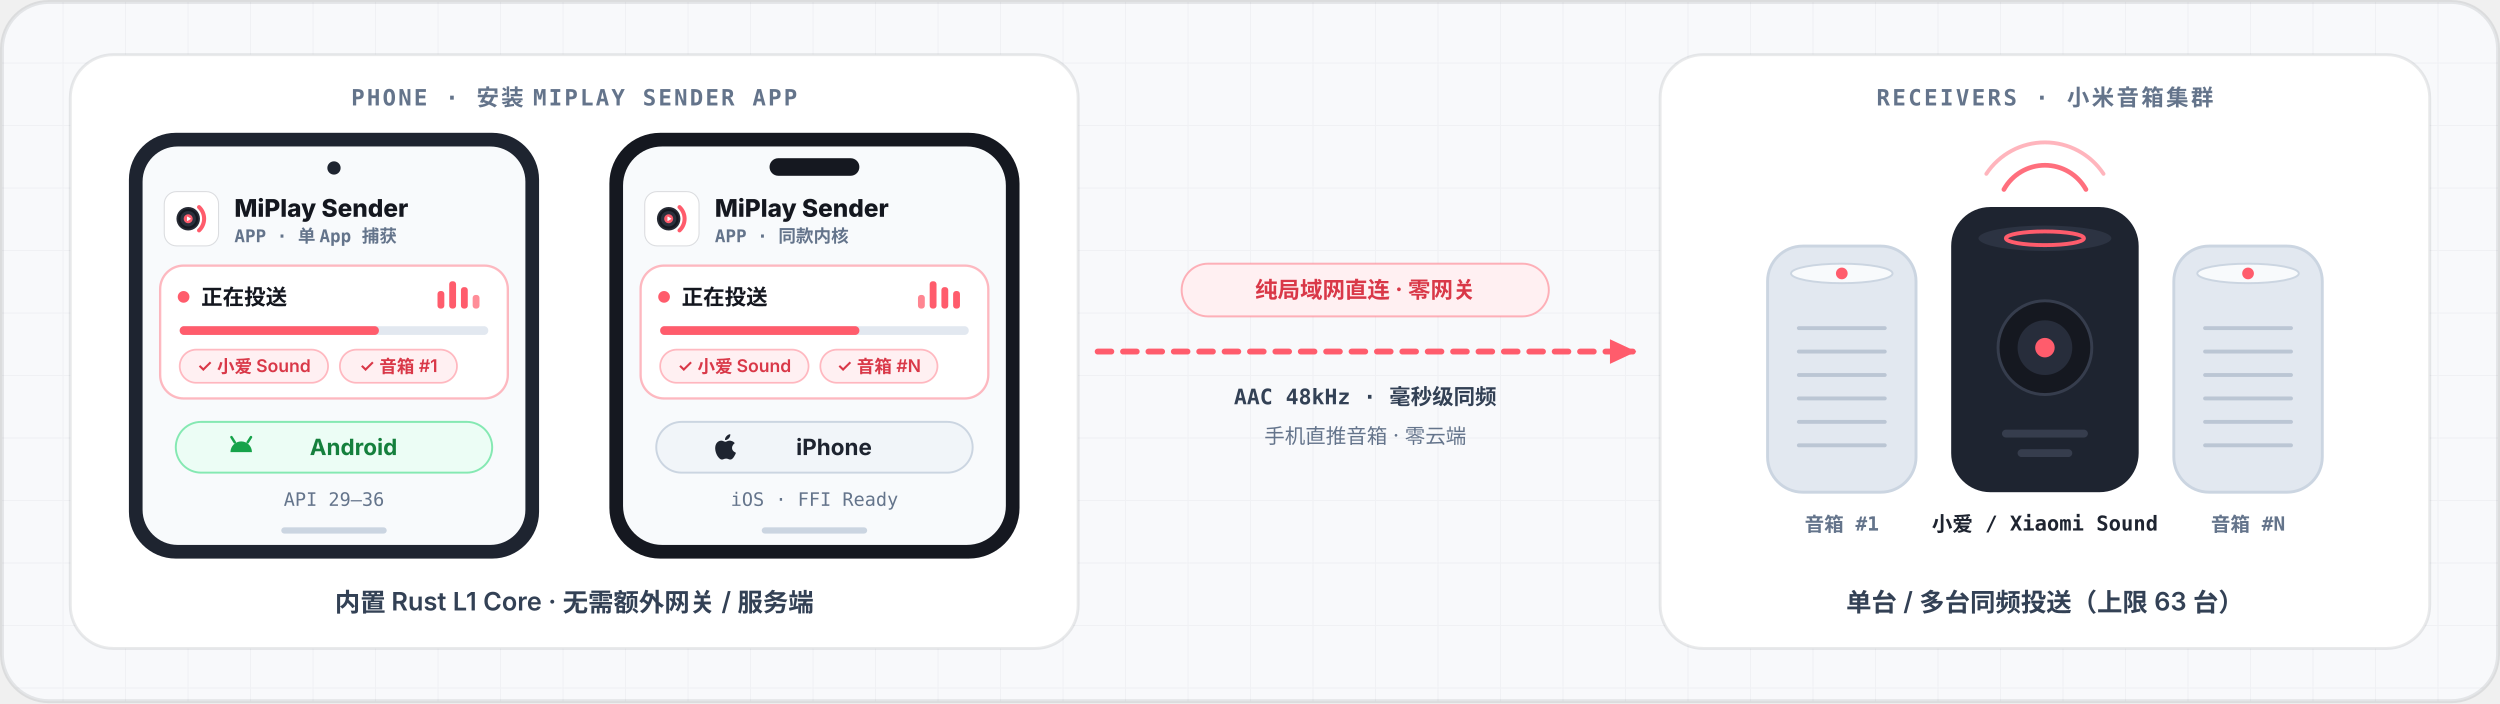
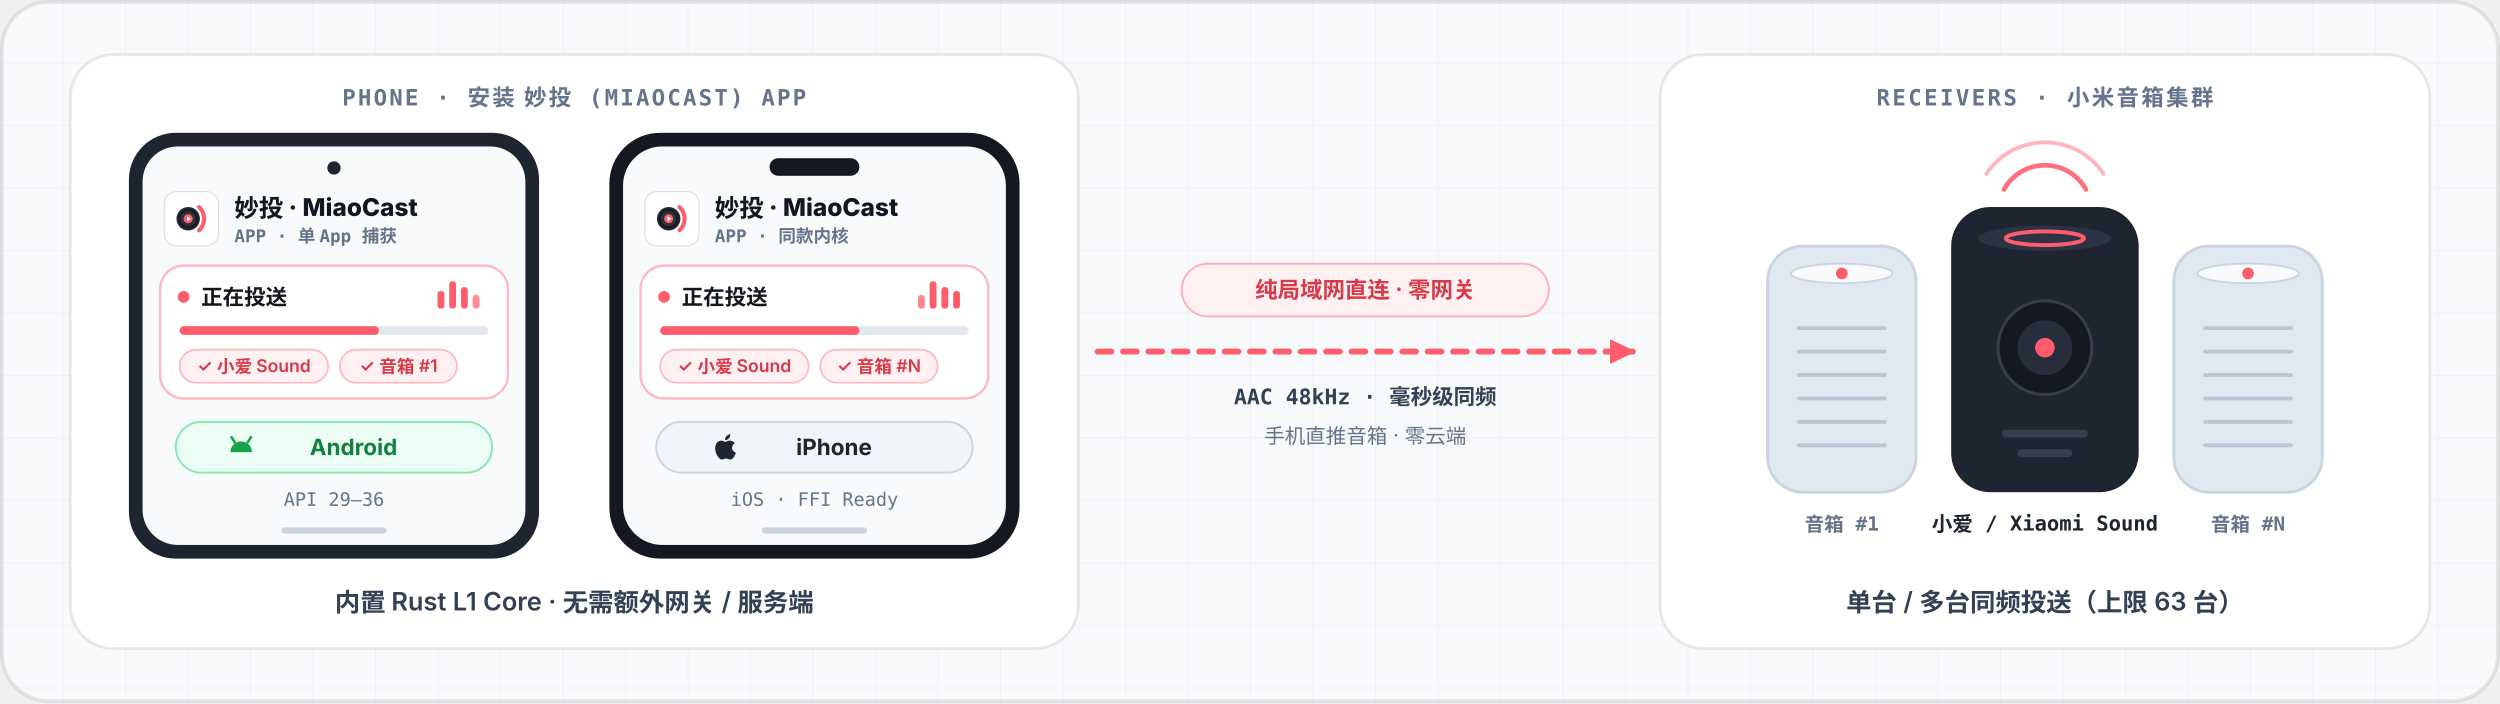
<svg xmlns="http://www.w3.org/2000/svg" viewBox="0 0 1280 360" width="1280" height="360" role="img" aria-labelledby="hb-light-title hb-light-desc">
  <defs>
    <pattern id="hb-grid-l" width="32" height="32" patternUnits="userSpaceOnUse">
      <path d="M 32 0 L 0 0 0 32" fill="none" stroke="#0F172A" stroke-opacity="0.035" stroke-width="1" />
    </pattern>
    <marker id="hb-arr-l" viewBox="0 0 10 10" refX="7.5" refY="5" markerWidth="6" markerHeight="6" orient="auto">
      <path d="M 1 1.5 L 8.5 5 L 1 8.5 Z" fill="#FF5C6C" />
    </marker>
    <style>
      .sans { font-family: -apple-system, BlinkMacSystemFont, "SF Pro Display", "PingFang SC", "Hiragino Sans GB", "Segoe UI", sans-serif; }
      .mono { font-family: "SF Mono", ui-monospace, Menlo, Consolas, monospace; }
    </style>
  </defs>
  <rect x="1" y="1" width="1278" height="358" rx="24" fill="#F8F9FB" stroke="#0F172A" stroke-opacity="0.09" stroke-width="2" />
  <rect x="1" y="1" width="1278" height="358" rx="24" fill="url(#hb-grid-l)" />
  <rect x="36" y="28" width="516" height="304" rx="22" fill="#FFFFFF" stroke="#0F172A" stroke-opacity="0.09" stroke-width="1.5" />
-   <text x="294" y="54" text-anchor="middle" class="mono" font-size="11.5" font-weight="700" fill="#64748B" letter-spacing="1.1">PHONE · 安装 MIPLAY SENDER APP</text>
+   <text x="294" y="54" text-anchor="middle" class="mono" font-size="11.5" font-weight="700" fill="#64748B" letter-spacing="1.1">PHONE · 安装 妙投 (MIAOCAST) APP</text>
  <g transform="translate(66, 68)">
    <rect x="0" y="0" width="210" height="218" rx="24" fill="#1E2430" />
    <rect x="7" y="7" width="196" height="204" rx="18" fill="#F8FAFC" />
    <circle cx="105" cy="18" r="3.4" fill="#1E2430" />
    <g transform="translate(18, 30)">
      <g transform="scale(0.0546875)">
        <rect x="2" y="2" width="508" height="508" rx="115" fill="#FFFFFF" stroke="#0F172A" stroke-opacity="0.14" stroke-width="10" />
        <circle cx="226" cy="256" r="110" fill="#272B35" />
        <circle cx="226" cy="256" r="93" fill="#151820" />
        <circle cx="226" cy="256" r="72" fill="#2C313D" />
        <circle cx="226" cy="256" r="42" fill="#FF5C6C" />
        <path d="M 214.5 240.5 L 214.5 271.5 Q 214.5 279.5 222.0 275.2 L 247.0 260.3 Q 254.5 256 247.0 251.7 L 222.0 236.8 Q 214.5 232.5 214.5 240.5 Z" fill="#FFFFFF" />
        <path d="M 327.6 147.0 A 149 149 0 0 1 327.6 365.0" fill="none" stroke="#FF5C6C" stroke-width="38" stroke-linecap="round" />
      </g>
-       <text x="36" y="13" class="sans" font-size="12.5" font-weight="800" fill="#14171F">MiPlay Sender</text>
+       <text x="36" y="13" class="sans" font-size="12.5" font-weight="800" fill="#14171F">妙投 · MiaoCast</text>
      <text x="36" y="26" class="mono" font-size="9" font-weight="600" fill="#64748B">APP · 单 App 捕获</text>
    </g>
    <rect x="16" y="68" width="178" height="68" rx="12" fill="#FFFFFF" stroke="#FF5C6C" stroke-opacity="0.42" stroke-width="1.2" />
    <circle cx="28" cy="84" r="3" fill="#FF5C6C" />
    <text x="37" y="88" class="sans" font-size="11" font-weight="700" fill="#14171F">正在投送</text>
    <rect x="158" y="81" width="3.5" height="9" rx="1.5" fill="#FF5C6C" />
    <rect x="164" y="76" width="3.5" height="14" rx="1.5" fill="#FF5C6C" />
    <rect x="170" y="79" width="3.5" height="11" rx="1.5" fill="#FF5C6C" />
    <rect x="176" y="83" width="3.5" height="7" rx="1.5" fill="#FF5C6C" opacity="0.7" />
    <rect x="26" y="99" width="158" height="4.5" rx="2.2" fill="#E2E8F0" />
    <rect x="26" y="99" width="102" height="4.5" rx="2.2" fill="#FF5C6C" />
    <rect x="26" y="111" width="76" height="17" rx="8.5" fill="#FFF0F2" stroke="#FF5C6C" stroke-opacity="0.40" stroke-width="0.9" />
    <text x="64" y="122.5" text-anchor="middle" class="sans" font-size="9" font-weight="600" fill="#D93848">✓ 小爱 Sound</text>
    <rect x="108" y="111" width="60" height="17" rx="8.5" fill="#FFF0F2" stroke="#FF5C6C" stroke-opacity="0.40" stroke-width="0.9" />
    <text x="138" y="122.5" text-anchor="middle" class="sans" font-size="9" font-weight="600" fill="#D93848">✓ 音箱 #1</text>
    <rect x="24" y="148" width="162" height="26" rx="13" fill="#ECFDF5" stroke="#3DDC84" stroke-opacity="0.6" stroke-width="1" />
    <path d="M 52 163.5 A 5.5 5.5 0 0 1 63 163.5 Z" fill="#16A34A" />
    <line x1="54.2" y1="158.5" x2="52.5" y2="155.8" stroke="#16A34A" stroke-width="1.3" stroke-linecap="round" />
    <line x1="60.8" y1="158.5" x2="62.5" y2="155.8" stroke="#16A34A" stroke-width="1.3" stroke-linecap="round" />
    <text x="115" y="165" text-anchor="middle" class="sans" font-size="11.5" font-weight="700" fill="#15803D">Android</text>
    <text x="105" y="191" text-anchor="middle" class="mono" font-size="9.5" fill="#64748B">API 29–36</text>
    <rect x="78" y="202" width="54" height="3.2" rx="1.6" fill="#CBD5E1" />
  </g>
  <g transform="translate(312, 68)">
    <rect x="0" y="0" width="210" height="218" rx="26" fill="#151820" />
    <rect x="7" y="7" width="196" height="204" rx="20" fill="#F8FAFC" />
    <rect x="82" y="13" width="46" height="9" rx="4.5" fill="#151820" />
    <g transform="translate(18, 30)">
      <g transform="scale(0.0546875)">
        <rect x="2" y="2" width="508" height="508" rx="115" fill="#FFFFFF" stroke="#0F172A" stroke-opacity="0.14" stroke-width="10" />
        <circle cx="226" cy="256" r="110" fill="#272B35" />
        <circle cx="226" cy="256" r="93" fill="#151820" />
        <circle cx="226" cy="256" r="72" fill="#2C313D" />
        <circle cx="226" cy="256" r="42" fill="#FF5C6C" />
        <path d="M 214.5 240.5 L 214.5 271.5 Q 214.5 279.5 222.0 275.2 L 247.0 260.3 Q 254.5 256 247.0 251.7 L 222.0 236.8 Q 214.5 232.5 214.5 240.5 Z" fill="#FFFFFF" />
        <path d="M 327.6 147.0 A 149 149 0 0 1 327.6 365.0" fill="none" stroke="#FF5C6C" stroke-width="38" stroke-linecap="round" />
      </g>
-       <text x="36" y="13" class="sans" font-size="12.5" font-weight="800" fill="#14171F">MiPlay Sender</text>
+       <text x="36" y="13" class="sans" font-size="12.5" font-weight="800" fill="#14171F">妙投 · MiaoCast</text>
      <text x="36" y="26" class="mono" font-size="9" font-weight="600" fill="#64748B">APP · 同款内核</text>
    </g>
    <rect x="16" y="68" width="178" height="68" rx="12" fill="#FFFFFF" stroke="#FF5C6C" stroke-opacity="0.42" stroke-width="1.2" />
    <circle cx="28" cy="84" r="3" fill="#FF5C6C" />
    <text x="37" y="88" class="sans" font-size="11" font-weight="700" fill="#14171F">正在投送</text>
    <rect x="158" y="83" width="3.5" height="7" rx="1.5" fill="#FF5C6C" opacity="0.75" />
    <rect x="164" y="76" width="3.5" height="14" rx="1.5" fill="#FF5C6C" />
    <rect x="170" y="79" width="3.5" height="11" rx="1.5" fill="#FF5C6C" />
    <rect x="176" y="81" width="3.5" height="9" rx="1.5" fill="#FF5C6C" />
    <rect x="26" y="99" width="158" height="4.5" rx="2.2" fill="#E2E8F0" />
    <rect x="26" y="99" width="102" height="4.5" rx="2.2" fill="#FF5C6C" />
    <rect x="26" y="111" width="76" height="17" rx="8.5" fill="#FFF0F2" stroke="#FF5C6C" stroke-opacity="0.40" stroke-width="0.9" />
    <text x="64" y="122.5" text-anchor="middle" class="sans" font-size="9" font-weight="600" fill="#D93848">✓ 小爱 Sound</text>
    <rect x="108" y="111" width="60" height="17" rx="8.5" fill="#FFF0F2" stroke="#FF5C6C" stroke-opacity="0.40" stroke-width="0.9" />
    <text x="138" y="122.5" text-anchor="middle" class="sans" font-size="9" font-weight="600" fill="#D93848">✓ 音箱 #N</text>
    <rect x="24" y="148" width="162" height="26" rx="13" fill="#F1F5F9" stroke="#CBD5E1" stroke-width="1" />
    <path d="M 62.8 161.4 C 62.8 159.8 64.1 159.0 64.2 158.9 C 63.4 157.8 62.2 157.7 61.8 157.6 C 60.8 157.5 59.9 158.2 59.4 158.2 C 58.9 158.2 58.1 157.6 57.3 157.6 C 56.2 157.6 55.2 158.3 54.7 159.2 C 53.6 161.2 54.4 164.1 55.5 165.7 C 56.1 166.5 56.8 167.3 57.6 167.3 C 58.4 167.3 58.7 166.8 59.8 166.8 C 60.8 166.8 61.1 167.3 61.9 167.3 C 62.8 167.3 63.4 166.5 63.9 165.7 C 64.5 164.8 64.8 163.9 64.8 163.8 C 64.7 163.8 62.8 163.0 62.8 161.4 Z" fill="#1E2430" />
    <path d="M 61.2 156.4 C 61.7 155.8 62.0 155.1 61.9 154.3 C 61.2 154.3 60.4 154.8 59.9 155.4 C 59.5 155.8 59.1 156.6 59.2 157.3 C 60.0 157.4 60.7 156.9 61.2 156.4 Z" fill="#1E2430" />
    <text x="115" y="165" text-anchor="middle" class="sans" font-size="11.5" font-weight="700" fill="#1E2430">iPhone</text>
    <text x="105" y="191" text-anchor="middle" class="mono" font-size="9.5" fill="#64748B">iOS · FFI Ready</text>
    <rect x="78" y="202" width="54" height="3.2" rx="1.6" fill="#CBD5E1" />
  </g>
  <text x="294" y="313" text-anchor="middle" class="sans" font-size="13" font-weight="600" fill="#334155">内置 Rust L1 Core · 无需额外网关 / 服务端</text>
  <path d="M 562 180 L 836 180" fill="none" stroke="#FF5C6C" stroke-width="3" stroke-dasharray="7 6" stroke-linecap="round" marker-end="url(#hb-arr-l)" />
  <rect x="605" y="135" width="188" height="27" rx="13.5" fill="#FFF0F2" stroke="#FF5C6C" stroke-opacity="0.45" stroke-width="1" />
  <text x="699" y="152.5" text-anchor="middle" class="sans" font-size="11.5" font-weight="700" fill="#D93848">纯局域网直连 · 零网关</text>
  <text x="699" y="207" text-anchor="middle" class="mono" font-size="11" font-weight="600" fill="#334155">AAC 48kHz · 毫秒级同频</text>
  <text x="699" y="227" text-anchor="middle" class="sans" font-size="10.5" fill="#64748B">手机直推音箱 · 零云端</text>
  <rect x="850" y="28" width="394" height="304" rx="22" fill="#FFFFFF" stroke="#0F172A" stroke-opacity="0.09" stroke-width="1.5" />
  <text x="1047" y="54" text-anchor="middle" class="mono" font-size="11.5" font-weight="700" fill="#64748B" letter-spacing="1.2">RECEIVERS · 小米音箱集群</text>
  <g transform="translate(905, 126)">
    <rect x="0" y="0" width="76" height="126" rx="18" fill="#E2E8F0" stroke="#CBD5E1" stroke-width="1.5" />
    <ellipse cx="38" cy="14" rx="26" ry="5" fill="#F8FAFC" stroke="#CBD5E1" stroke-width="1" />
    <circle cx="38" cy="14" r="3" fill="#FF5C6C" />
    <line x1="16" y1="42" x2="60" y2="42" stroke="#94A3B8" stroke-width="2" stroke-linecap="round" opacity="0.5" />
    <line x1="16" y1="54" x2="60" y2="54" stroke="#94A3B8" stroke-width="2" stroke-linecap="round" opacity="0.5" />
    <line x1="16" y1="66" x2="60" y2="66" stroke="#94A3B8" stroke-width="2" stroke-linecap="round" opacity="0.5" />
    <line x1="16" y1="78" x2="60" y2="78" stroke="#94A3B8" stroke-width="2" stroke-linecap="round" opacity="0.5" />
    <line x1="16" y1="90" x2="60" y2="90" stroke="#94A3B8" stroke-width="2" stroke-linecap="round" opacity="0.5" />
    <line x1="16" y1="102" x2="60" y2="102" stroke="#94A3B8" stroke-width="2" stroke-linecap="round" opacity="0.5" />
    <text x="38" y="146" text-anchor="middle" class="mono" font-size="10" font-weight="600" fill="#64748B">音箱 #1</text>
  </g>
  <g transform="translate(999, 106)">
    <rect x="0" y="0" width="96" height="146" rx="20" fill="#1E2430" />
    <ellipse cx="48" cy="16" rx="34" ry="6.5" fill="#2C3342" />
    <ellipse cx="48" cy="16" rx="20" ry="3.5" fill="none" stroke="#FF5C6C" stroke-width="2" />
    <circle cx="48" cy="72" r="24" fill="#151820" stroke="#363D4D" stroke-width="1.5" />
    <circle cx="48" cy="72" r="14" fill="#272D3B" />
    <circle cx="48" cy="72" r="5" fill="#FF5C6C" />
    <rect x="26" y="114" width="44" height="4" rx="2" fill="#363D4D" />
    <rect x="34" y="124" width="28" height="4" rx="2" fill="#363D4D" />
    <text x="48" y="166" text-anchor="middle" class="mono" font-size="10.5" font-weight="700" fill="#1E2430">小爱 / Xiaomi Sound</text>
  </g>
  <g transform="translate(1113, 126)">
    <rect x="0" y="0" width="76" height="126" rx="18" fill="#E2E8F0" stroke="#CBD5E1" stroke-width="1.5" />
    <ellipse cx="38" cy="14" rx="26" ry="5" fill="#F8FAFC" stroke="#CBD5E1" stroke-width="1" />
    <circle cx="38" cy="14" r="3" fill="#FF5C6C" />
    <line x1="16" y1="42" x2="60" y2="42" stroke="#94A3B8" stroke-width="2" stroke-linecap="round" opacity="0.5" />
    <line x1="16" y1="54" x2="60" y2="54" stroke="#94A3B8" stroke-width="2" stroke-linecap="round" opacity="0.5" />
    <line x1="16" y1="66" x2="60" y2="66" stroke="#94A3B8" stroke-width="2" stroke-linecap="round" opacity="0.5" />
    <line x1="16" y1="78" x2="60" y2="78" stroke="#94A3B8" stroke-width="2" stroke-linecap="round" opacity="0.5" />
    <line x1="16" y1="90" x2="60" y2="90" stroke="#94A3B8" stroke-width="2" stroke-linecap="round" opacity="0.5" />
    <line x1="16" y1="102" x2="60" y2="102" stroke="#94A3B8" stroke-width="2" stroke-linecap="round" opacity="0.5" />
    <text x="38" y="146" text-anchor="middle" class="mono" font-size="10" font-weight="600" fill="#64748B">音箱 #N</text>
  </g>
  <path d="M 1026 97 A 24 24 0 0 1 1068 97" fill="none" stroke="#FF5C6C" stroke-width="2.4" stroke-linecap="round" opacity="0.88" />
  <path d="M 1017 89 A 36 36 0 0 1 1077 89" fill="none" stroke="#FF5C6C" stroke-width="2" stroke-linecap="round" opacity="0.45" />
  <text x="1047" y="313" text-anchor="middle" class="sans" font-size="13" font-weight="600" fill="#334155">单台 / 多台同频投送（上限 63 台）</text>
</svg>
